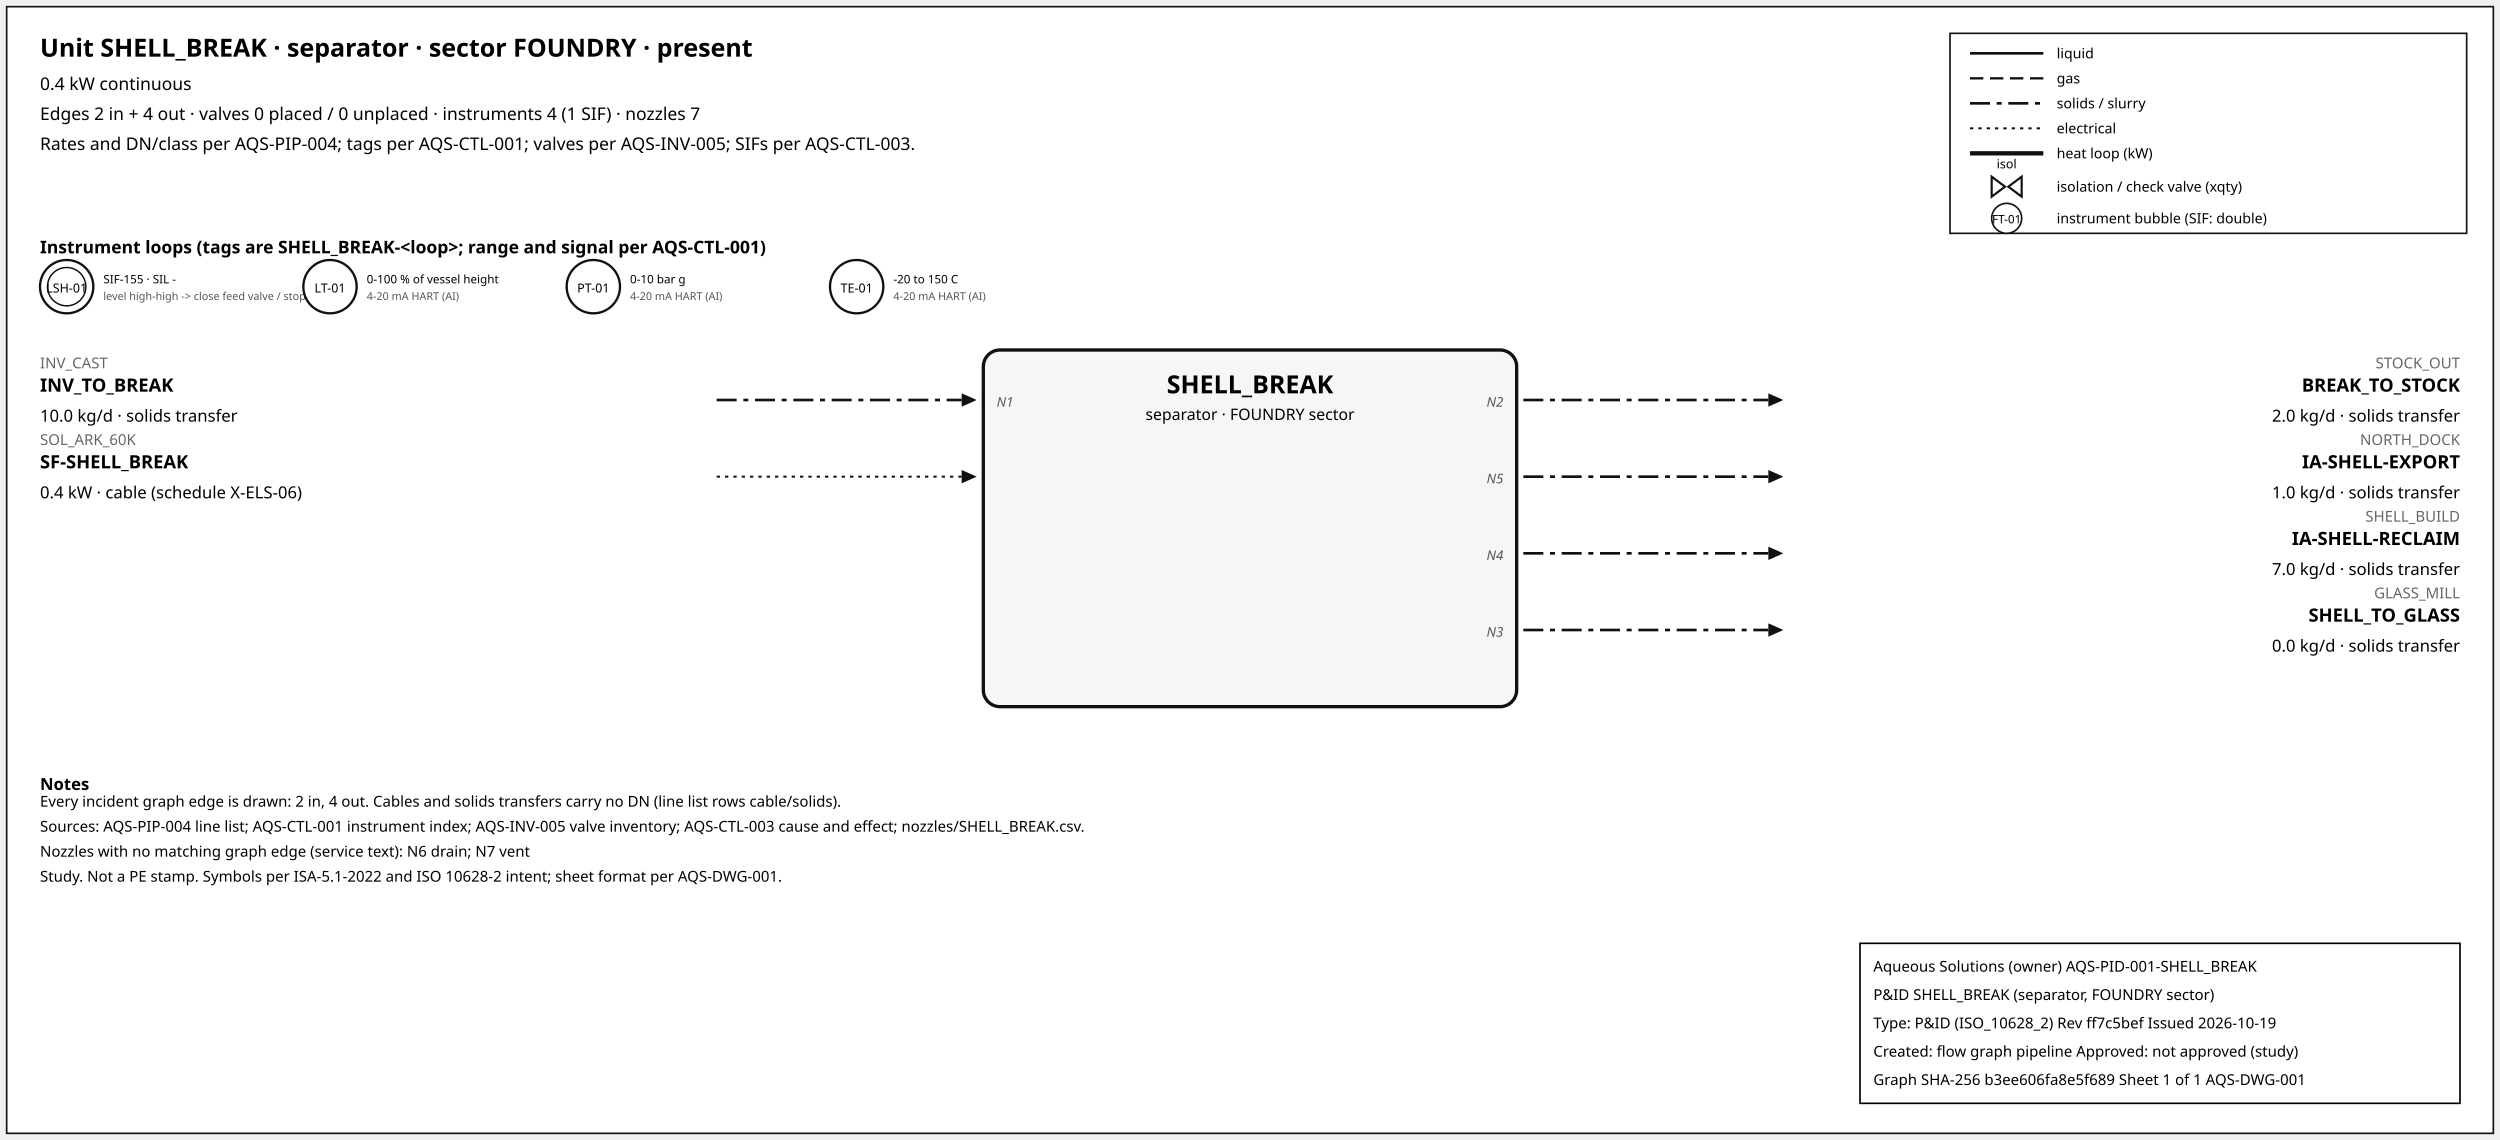
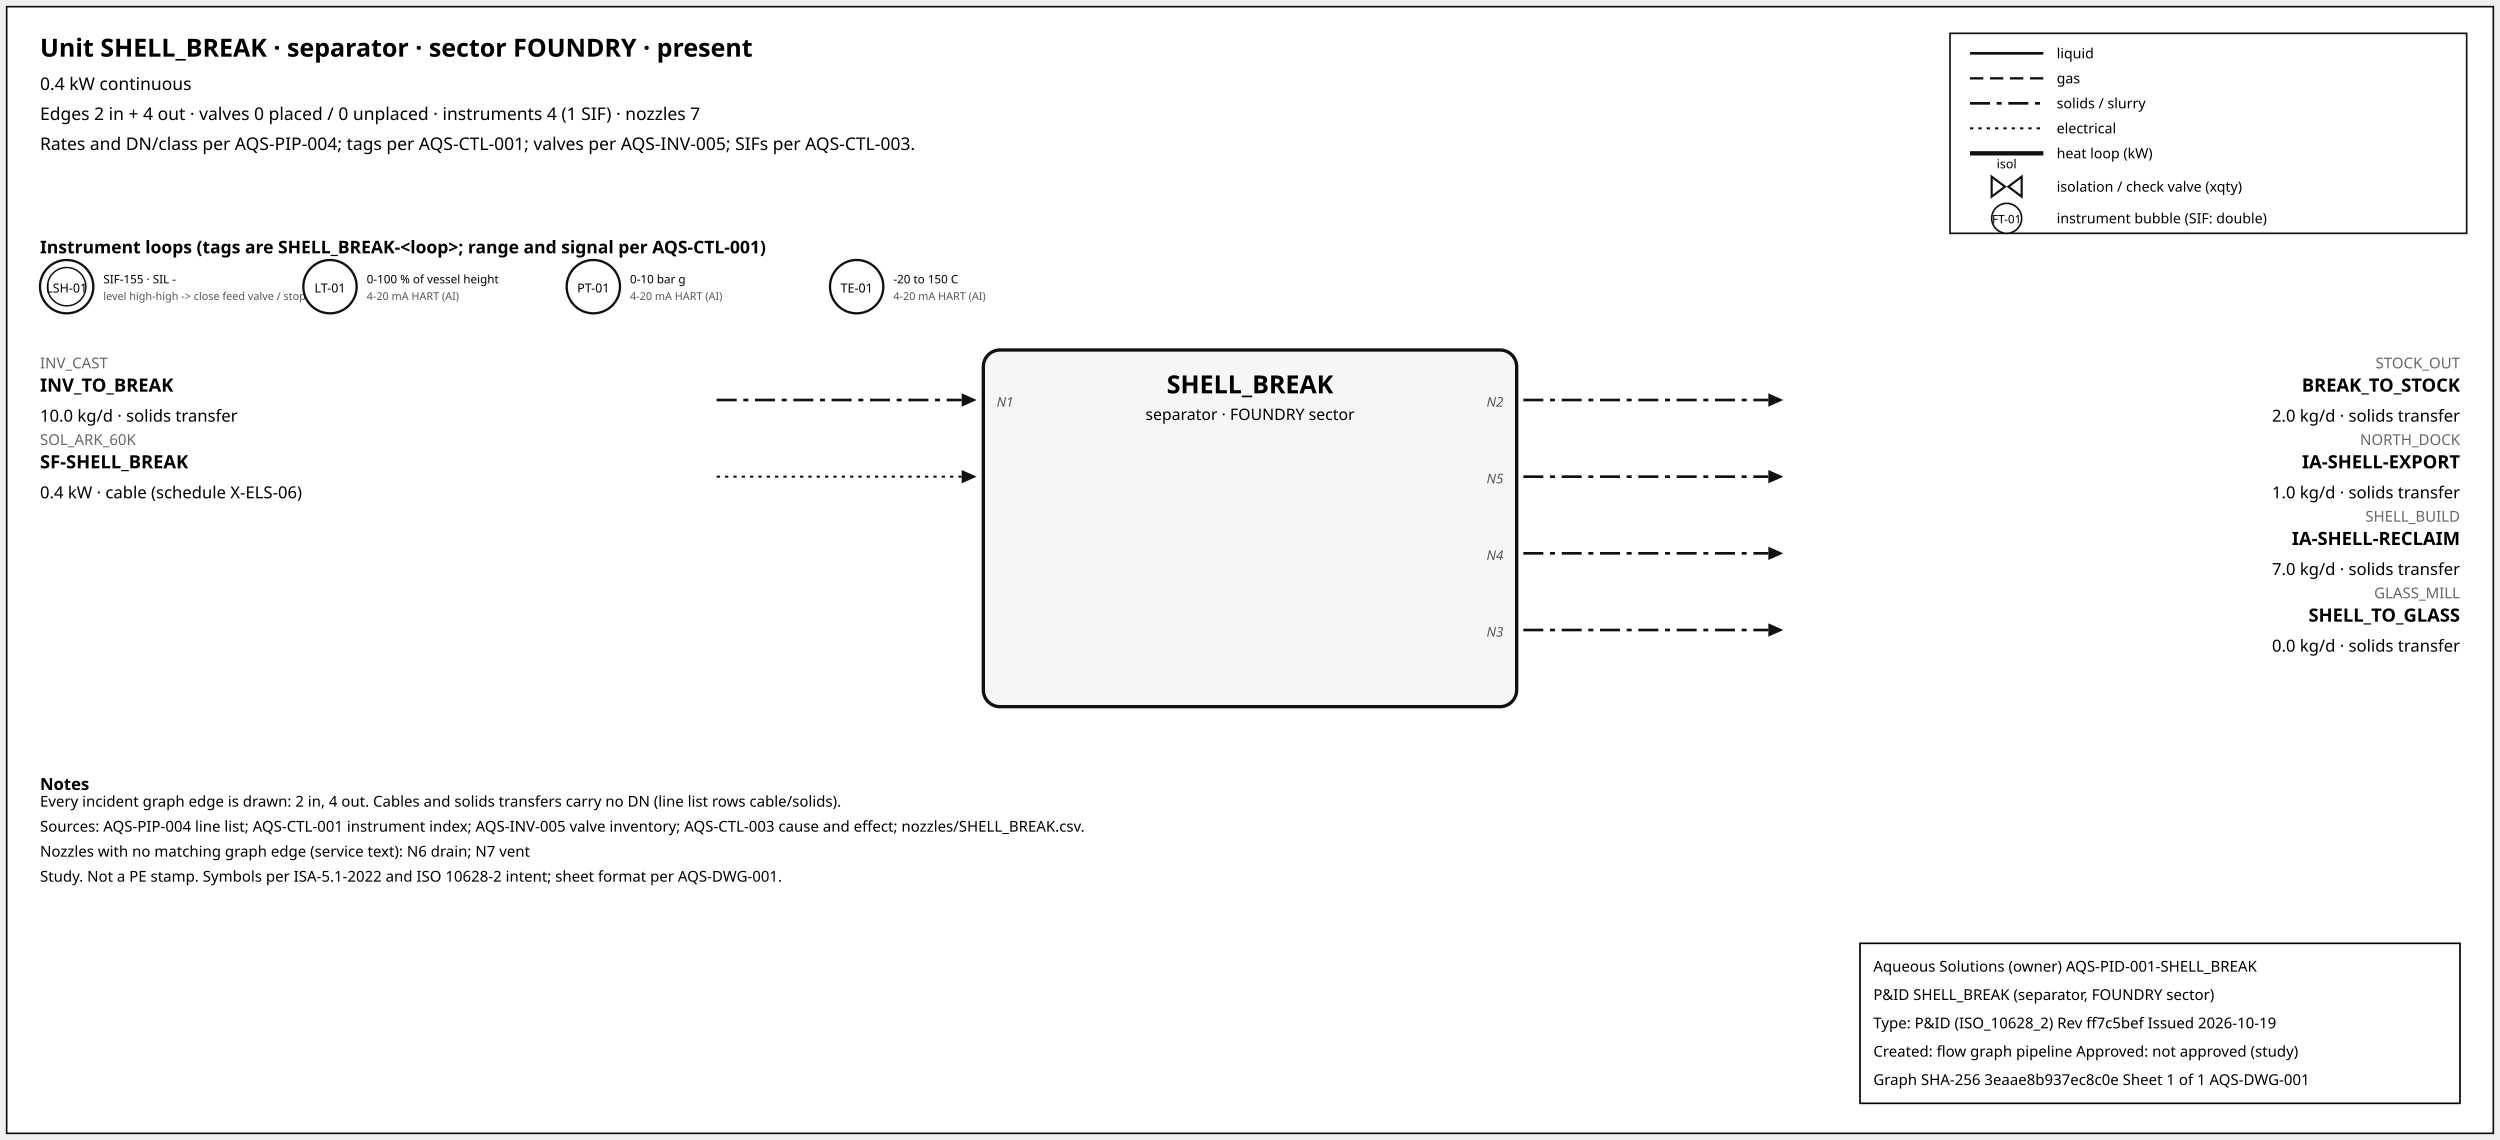
<svg xmlns="http://www.w3.org/2000/svg" width="1500" height="684" font-family="sans-serif">
  <rect x="4" y="4" width="1492" height="676" fill="white" stroke="#111" />
  <text x="24" y="34" font-size="15" font-weight="600">Unit SHELL_BREAK · separator · sector FOUNDRY · present</text>
  <text x="24" y="54" font-size="10.5">0.4 kW continuous</text>
  <text x="24" y="72" font-size="10.5">Edges 2 in + 4 out · valves 0 placed / 0 unplaced · instruments 4 (1 SIF) · nozzles 7</text>
  <text x="24" y="90" font-size="10.5">Rates and DN/class per AQS-PIP-004; tags per AQS-CTL-001; valves per AQS-INV-005; SIFs per AQS-CTL-003.</text>
  <rect x="1170" y="20" width="310" height="120" fill="white" stroke="#111" />
  <line x1="1182" y1="32" x2="1226" y2="32" stroke="#111" stroke-width="1.6" />
  <text x="1234" y="35" font-size="8.5">liquid</text>
  <line x1="1182" y1="47" x2="1226" y2="47" stroke="#111" stroke-width="1.4" stroke-dasharray="8,4" />
  <text x="1234" y="50" font-size="8.5">gas</text>
  <line x1="1182" y1="62" x2="1226" y2="62" stroke="#111" stroke-width="1.6" stroke-dasharray="12,4,3,4" />
  <text x="1234" y="65" font-size="8.5">solids / slurry</text>
  <line x1="1182" y1="77" x2="1226" y2="77" stroke="#111" stroke-width="1.2" stroke-dasharray="2,3" />
  <text x="1234" y="80" font-size="8.5">electrical</text>
  <line x1="1182" y1="92" x2="1226" y2="92" stroke="#111" stroke-width="2.6" />
  <text x="1234" y="95" font-size="8.5">heat loop (kW)</text>
  <path d="M 1195.0,106 L 1203.0,112 L 1195.0,118 Z M 1213.0,106 L 1205.0,112 L 1213.0,118 Z" fill="white" stroke="#111" stroke-width="1.3" />
  <text x="1204.0" y="101.0" font-size="7.5" text-anchor="middle">isol</text>
  <text x="1234" y="115" font-size="8.5">isolation / check valve (xqty)</text>
  <circle cx="1204" cy="131" r="9" fill="white" stroke="#111" />
  <text x="1204" y="134" font-size="7" text-anchor="middle">FT-01</text>
  <text x="1234" y="134" font-size="8.5">instrument bubble (SIF: double)</text>
  <text x="24" y="152" font-size="10.5" font-weight="600">Instrument loops (tags are SHELL_BREAK-&lt;loop&gt;; range and signal per AQS-CTL-001)</text>
  <circle cx="40" cy="172" r="16" fill="white" stroke="#111" stroke-width="1.4" />
  <circle cx="40" cy="172" r="11.5" fill="none" stroke="#111" stroke-width="0.9" />
  <text x="40" y="175.5" font-size="7.5" text-anchor="middle">LSH-01</text>
  <text x="62" y="170" font-size="7">SIF-155 · SIL -</text>
  <text x="62" y="180" font-size="6.5" fill="#555">level high-high -&gt; close feed valve / stop f</text>
  <circle cx="198" cy="172" r="16" fill="white" stroke="#111" stroke-width="1.4" />
  <text x="198" y="175.5" font-size="7.5" text-anchor="middle">LT-01</text>
  <text x="220" y="170" font-size="7">0-100 % of vessel height</text>
  <text x="220" y="180" font-size="6.5" fill="#555">4-20 mA HART (AI)</text>
  <circle cx="356" cy="172" r="16" fill="white" stroke="#111" stroke-width="1.4" />
  <text x="356" y="175.5" font-size="7.5" text-anchor="middle">PT-01</text>
  <text x="378" y="170" font-size="7">0-10 bar g</text>
  <text x="378" y="180" font-size="6.5" fill="#555">4-20 mA HART (AI)</text>
  <circle cx="514" cy="172" r="16" fill="white" stroke="#111" stroke-width="1.4" />
  <text x="514" y="175.5" font-size="7.5" text-anchor="middle">TE-01</text>
  <text x="536" y="170" font-size="7">-20 to 150 C</text>
  <text x="536" y="180" font-size="6.5" fill="#555">4-20 mA HART (AI)</text>
  <rect x="590" y="210" width="320" height="214" rx="10" fill="#f6f6f6" stroke="#111" stroke-width="2" />
  <text x="750.0" y="236" font-size="15" font-weight="700" text-anchor="middle">SHELL_BREAK</text>
  <text x="750.0" y="252" font-size="9.5" text-anchor="middle">separator · FOUNDRY sector</text>
  <line x1="430" y1="240" x2="577" y2="240" stroke="#111" stroke-width="1.6" stroke-dasharray="12,4,3,4" class="edge-in" />
  <polygon points="586,240 577,236 577,244" fill="#111" />
  <text x="24" y="221" font-size="9" fill="#666" text-anchor="start">INV_CAST</text>
  <text x="24" y="235" font-size="11" font-weight="600" text-anchor="start">INV_TO_BREAK</text>
  <text x="24" y="253" font-size="10" text-anchor="start">10.0 kg/d · solids transfer</text>
  <text x="598" y="244" font-size="8" font-style="italic" fill="#555" text-anchor="start">N1</text>
  <line x1="430" y1="286" x2="577" y2="286" stroke="#111" stroke-width="1.2" stroke-dasharray="2,3" class="edge-in" />
  <polygon points="586,286 577,282 577,290" fill="#111" />
  <text x="24" y="267" font-size="9" fill="#666" text-anchor="start">SOL_ARK_60K</text>
  <text x="24" y="281" font-size="11" font-weight="600" text-anchor="start">SF-SHELL_BREAK</text>
  <text x="24" y="299" font-size="10" text-anchor="start">0.4 kW · cable (schedule X-ELS-06)</text>
  <line x1="914" y1="240" x2="1061" y2="240" stroke="#111" stroke-width="1.6" stroke-dasharray="12,4,3,4" class="edge-out" />
  <polygon points="1070,240 1061,236 1061,244" fill="#111" />
  <text x="1476" y="221" font-size="9" fill="#666" text-anchor="end">STOCK_OUT</text>
  <text x="1476" y="235" font-size="11" font-weight="600" text-anchor="end">BREAK_TO_STOCK</text>
  <text x="1476" y="253" font-size="10" text-anchor="end">2.0 kg/d · solids transfer</text>
  <text x="902" y="244" font-size="8" font-style="italic" fill="#555" text-anchor="end">N2</text>
  <line x1="914" y1="286" x2="1061" y2="286" stroke="#111" stroke-width="1.6" stroke-dasharray="12,4,3,4" class="edge-out" />
  <polygon points="1070,286 1061,282 1061,290" fill="#111" />
  <text x="1476" y="267" font-size="9" fill="#666" text-anchor="end">NORTH_DOCK</text>
  <text x="1476" y="281" font-size="11" font-weight="600" text-anchor="end">IA-SHELL-EXPORT</text>
  <text x="1476" y="299" font-size="10" text-anchor="end">1.0 kg/d · solids transfer</text>
  <text x="902" y="290" font-size="8" font-style="italic" fill="#555" text-anchor="end">N5</text>
  <line x1="914" y1="332" x2="1061" y2="332" stroke="#111" stroke-width="1.6" stroke-dasharray="12,4,3,4" class="edge-out" />
  <polygon points="1070,332 1061,328 1061,336" fill="#111" />
  <text x="1476" y="313" font-size="9" fill="#666" text-anchor="end">SHELL_BUILD</text>
  <text x="1476" y="327" font-size="11" font-weight="600" text-anchor="end">IA-SHELL-RECLAIM</text>
  <text x="1476" y="345" font-size="10" text-anchor="end">7.0 kg/d · solids transfer</text>
  <text x="902" y="336" font-size="8" font-style="italic" fill="#555" text-anchor="end">N4</text>
  <line x1="914" y1="378" x2="1061" y2="378" stroke="#111" stroke-width="1.6" stroke-dasharray="12,4,3,4" class="edge-out" />
  <polygon points="1070,378 1061,374 1061,382" fill="#111" />
  <text x="1476" y="359" font-size="9" fill="#666" text-anchor="end">GLASS_MILL</text>
  <text x="1476" y="373" font-size="11" font-weight="600" text-anchor="end">SHELL_TO_GLASS</text>
  <text x="1476" y="391" font-size="10" text-anchor="end">0.0 kg/d · solids transfer</text>
  <text x="902" y="382" font-size="8" font-style="italic" fill="#555" text-anchor="end">N3</text>
  <text x="24" y="474" font-size="10" font-weight="600">Notes</text>
  <text x="24" y="484" font-size="9">Every incident graph edge is drawn: 2 in, 4 out. Cables and solids transfers carry no DN (line list rows cable/solids).</text>
  <text x="24" y="499" font-size="9">Sources: AQS-PIP-004 line list; AQS-CTL-001 instrument index; AQS-INV-005 valve inventory; AQS-CTL-003 cause and effect; nozzles/SHELL_BREAK.csv.</text>
  <text x="24" y="514" font-size="9">Nozzles with no matching graph edge (service text): N6 drain; N7 vent</text>
  <text x="24" y="529" font-size="9">Study. Not a PE stamp. Symbols per ISA-5.1-2022 and ISO 10628-2 intent; sheet format per AQS-DWG-001.</text>
  <g id="aqs-title-block">
    <rect x="1116" y="566" width="360" height="96" fill="white" stroke="black" stroke-width="1" />
    <text x="1124" y="583" font-size="9">Aqueous Solutions (owner)   AQS-PID-001-SHELL_BREAK</text>
    <text x="1124" y="600" font-size="9">P&amp;ID SHELL_BREAK (separator, FOUNDRY sector)</text>
    <text x="1124" y="617" font-size="9">Type: P&amp;ID (ISO_10628_2)   Rev ff7c5bef   Issued 2026-10-19</text>
    <text x="1124" y="634" font-size="9">Created: flow graph pipeline   Approved: not approved (study)</text>
-     <text x="1124" y="651" font-size="9">Graph SHA-256 b3ee606fa8e5f689   Sheet 1 of 1   AQS-DWG-001</text>
+     <text x="1124" y="651" font-size="9">Graph SHA-256 3eaae8b937ec8c0e   Sheet 1 of 1   AQS-DWG-001</text>
  </g>
</svg>
